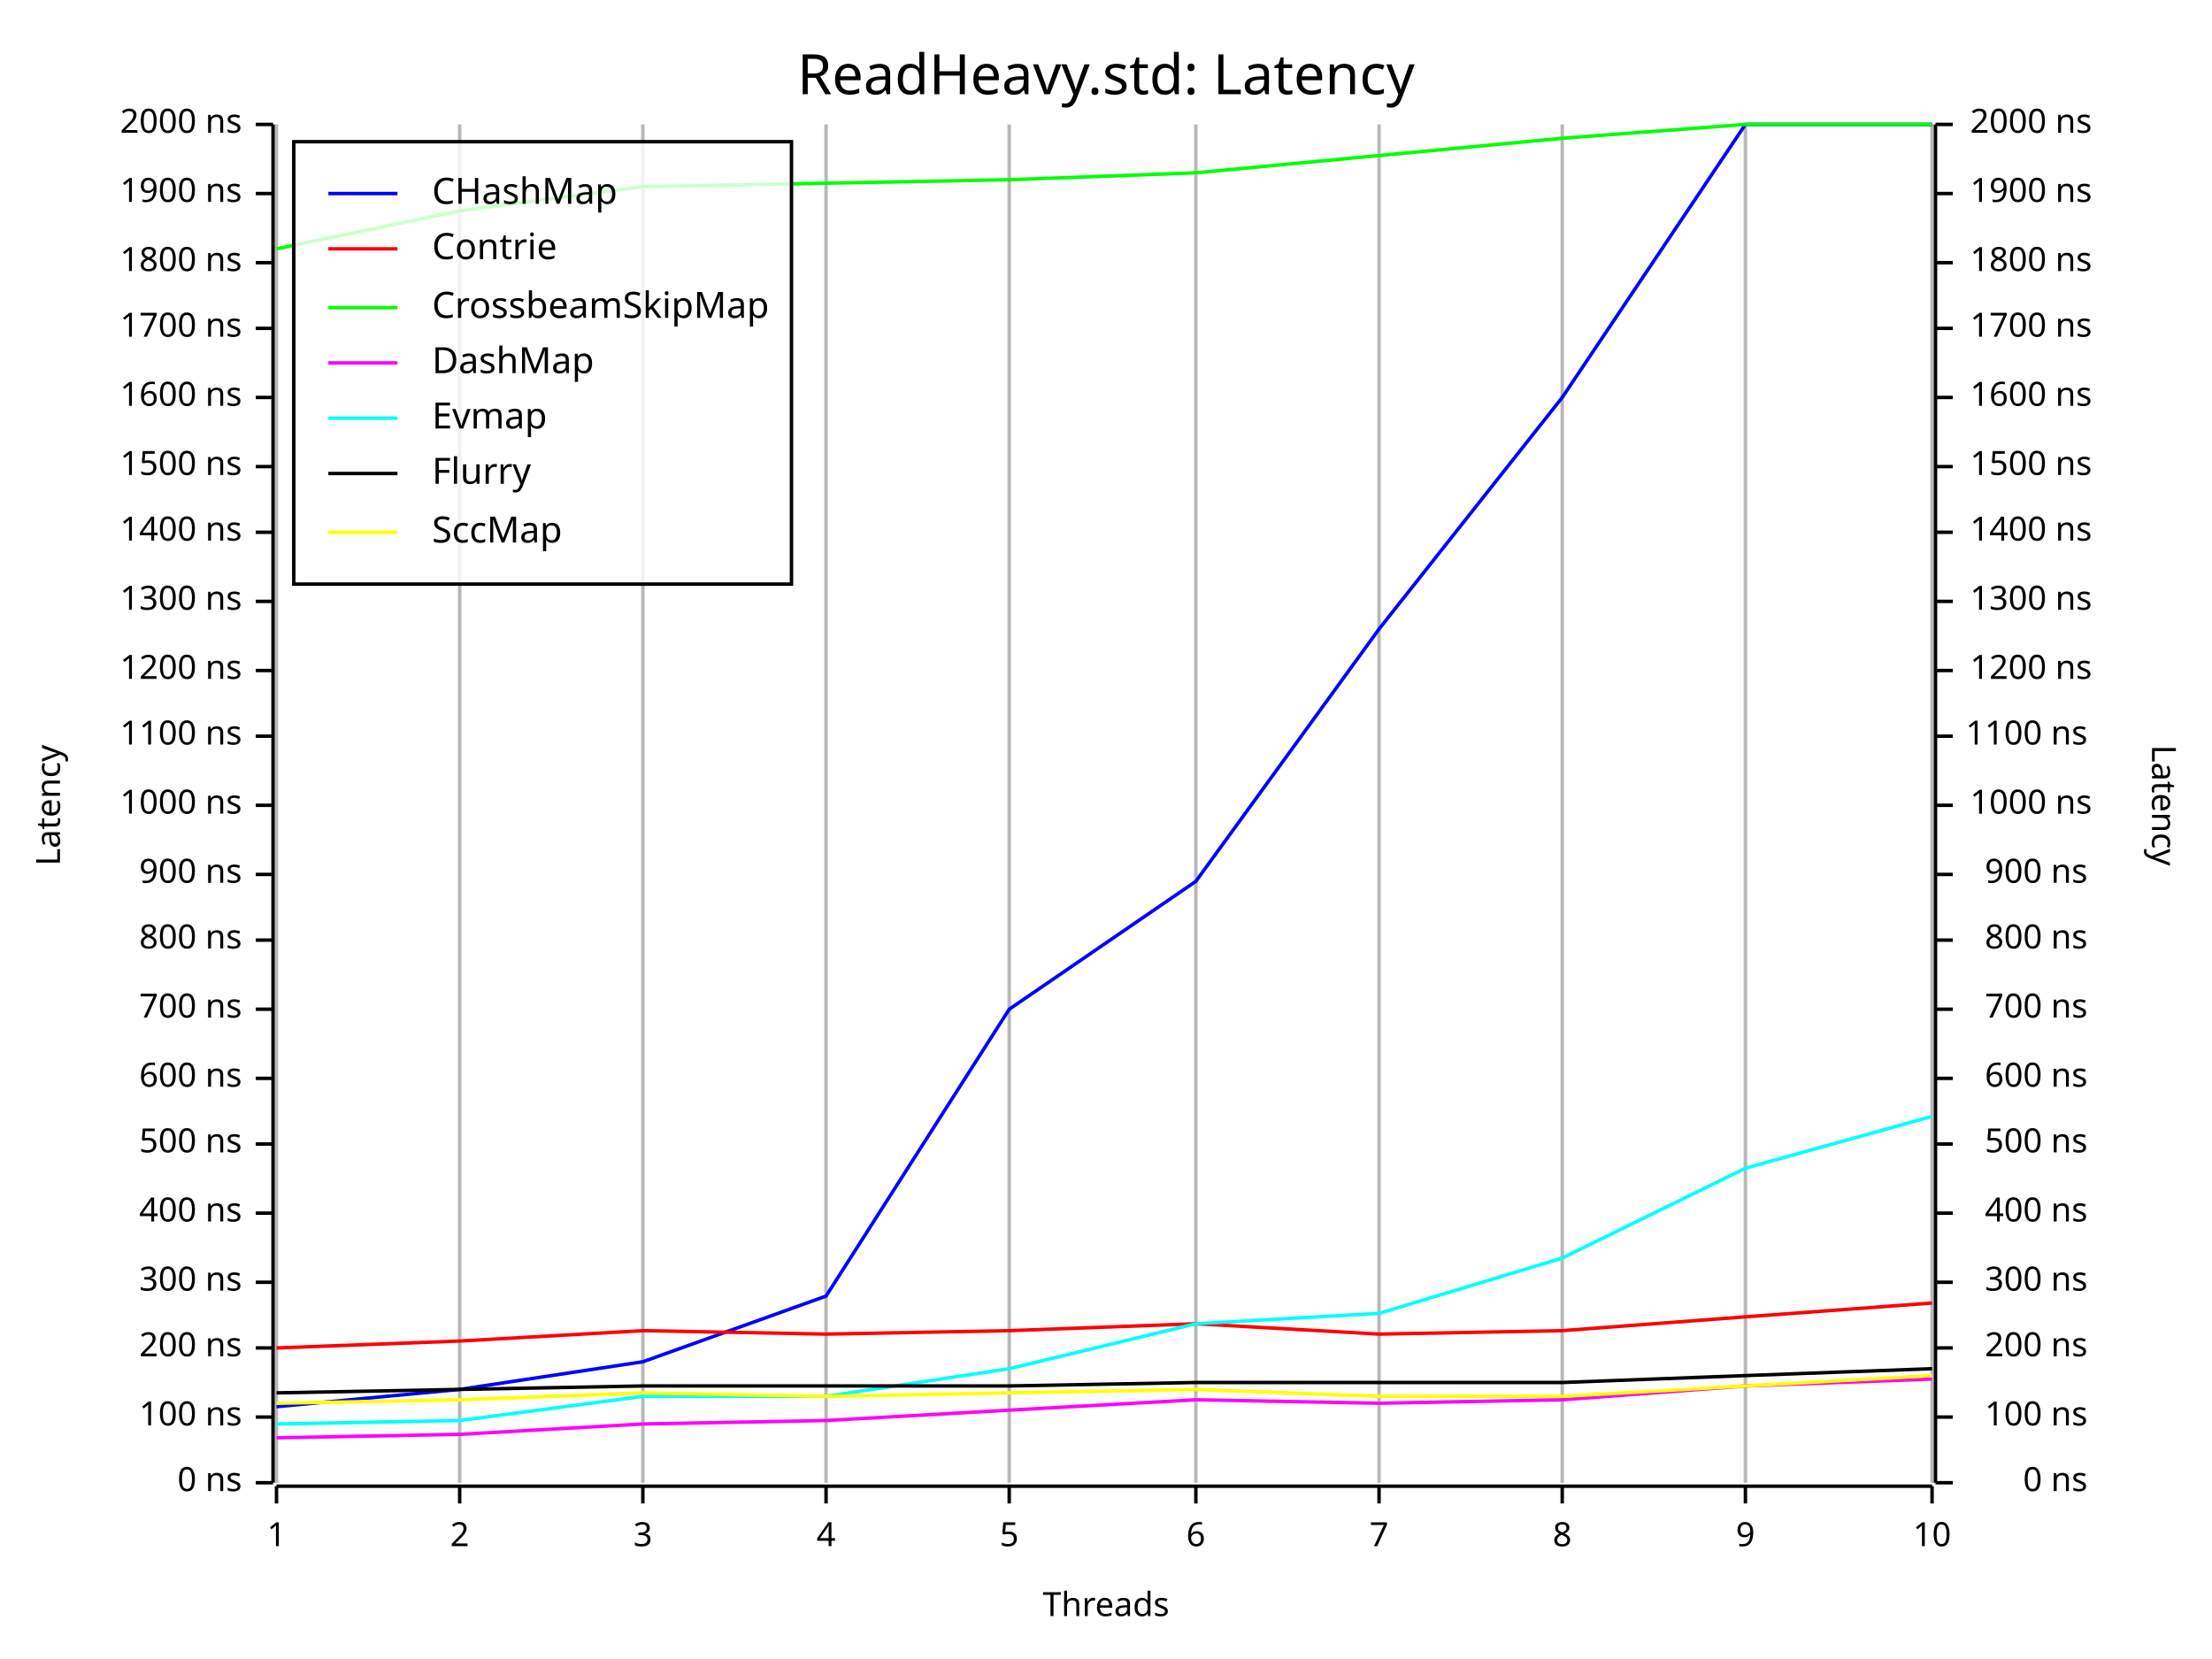
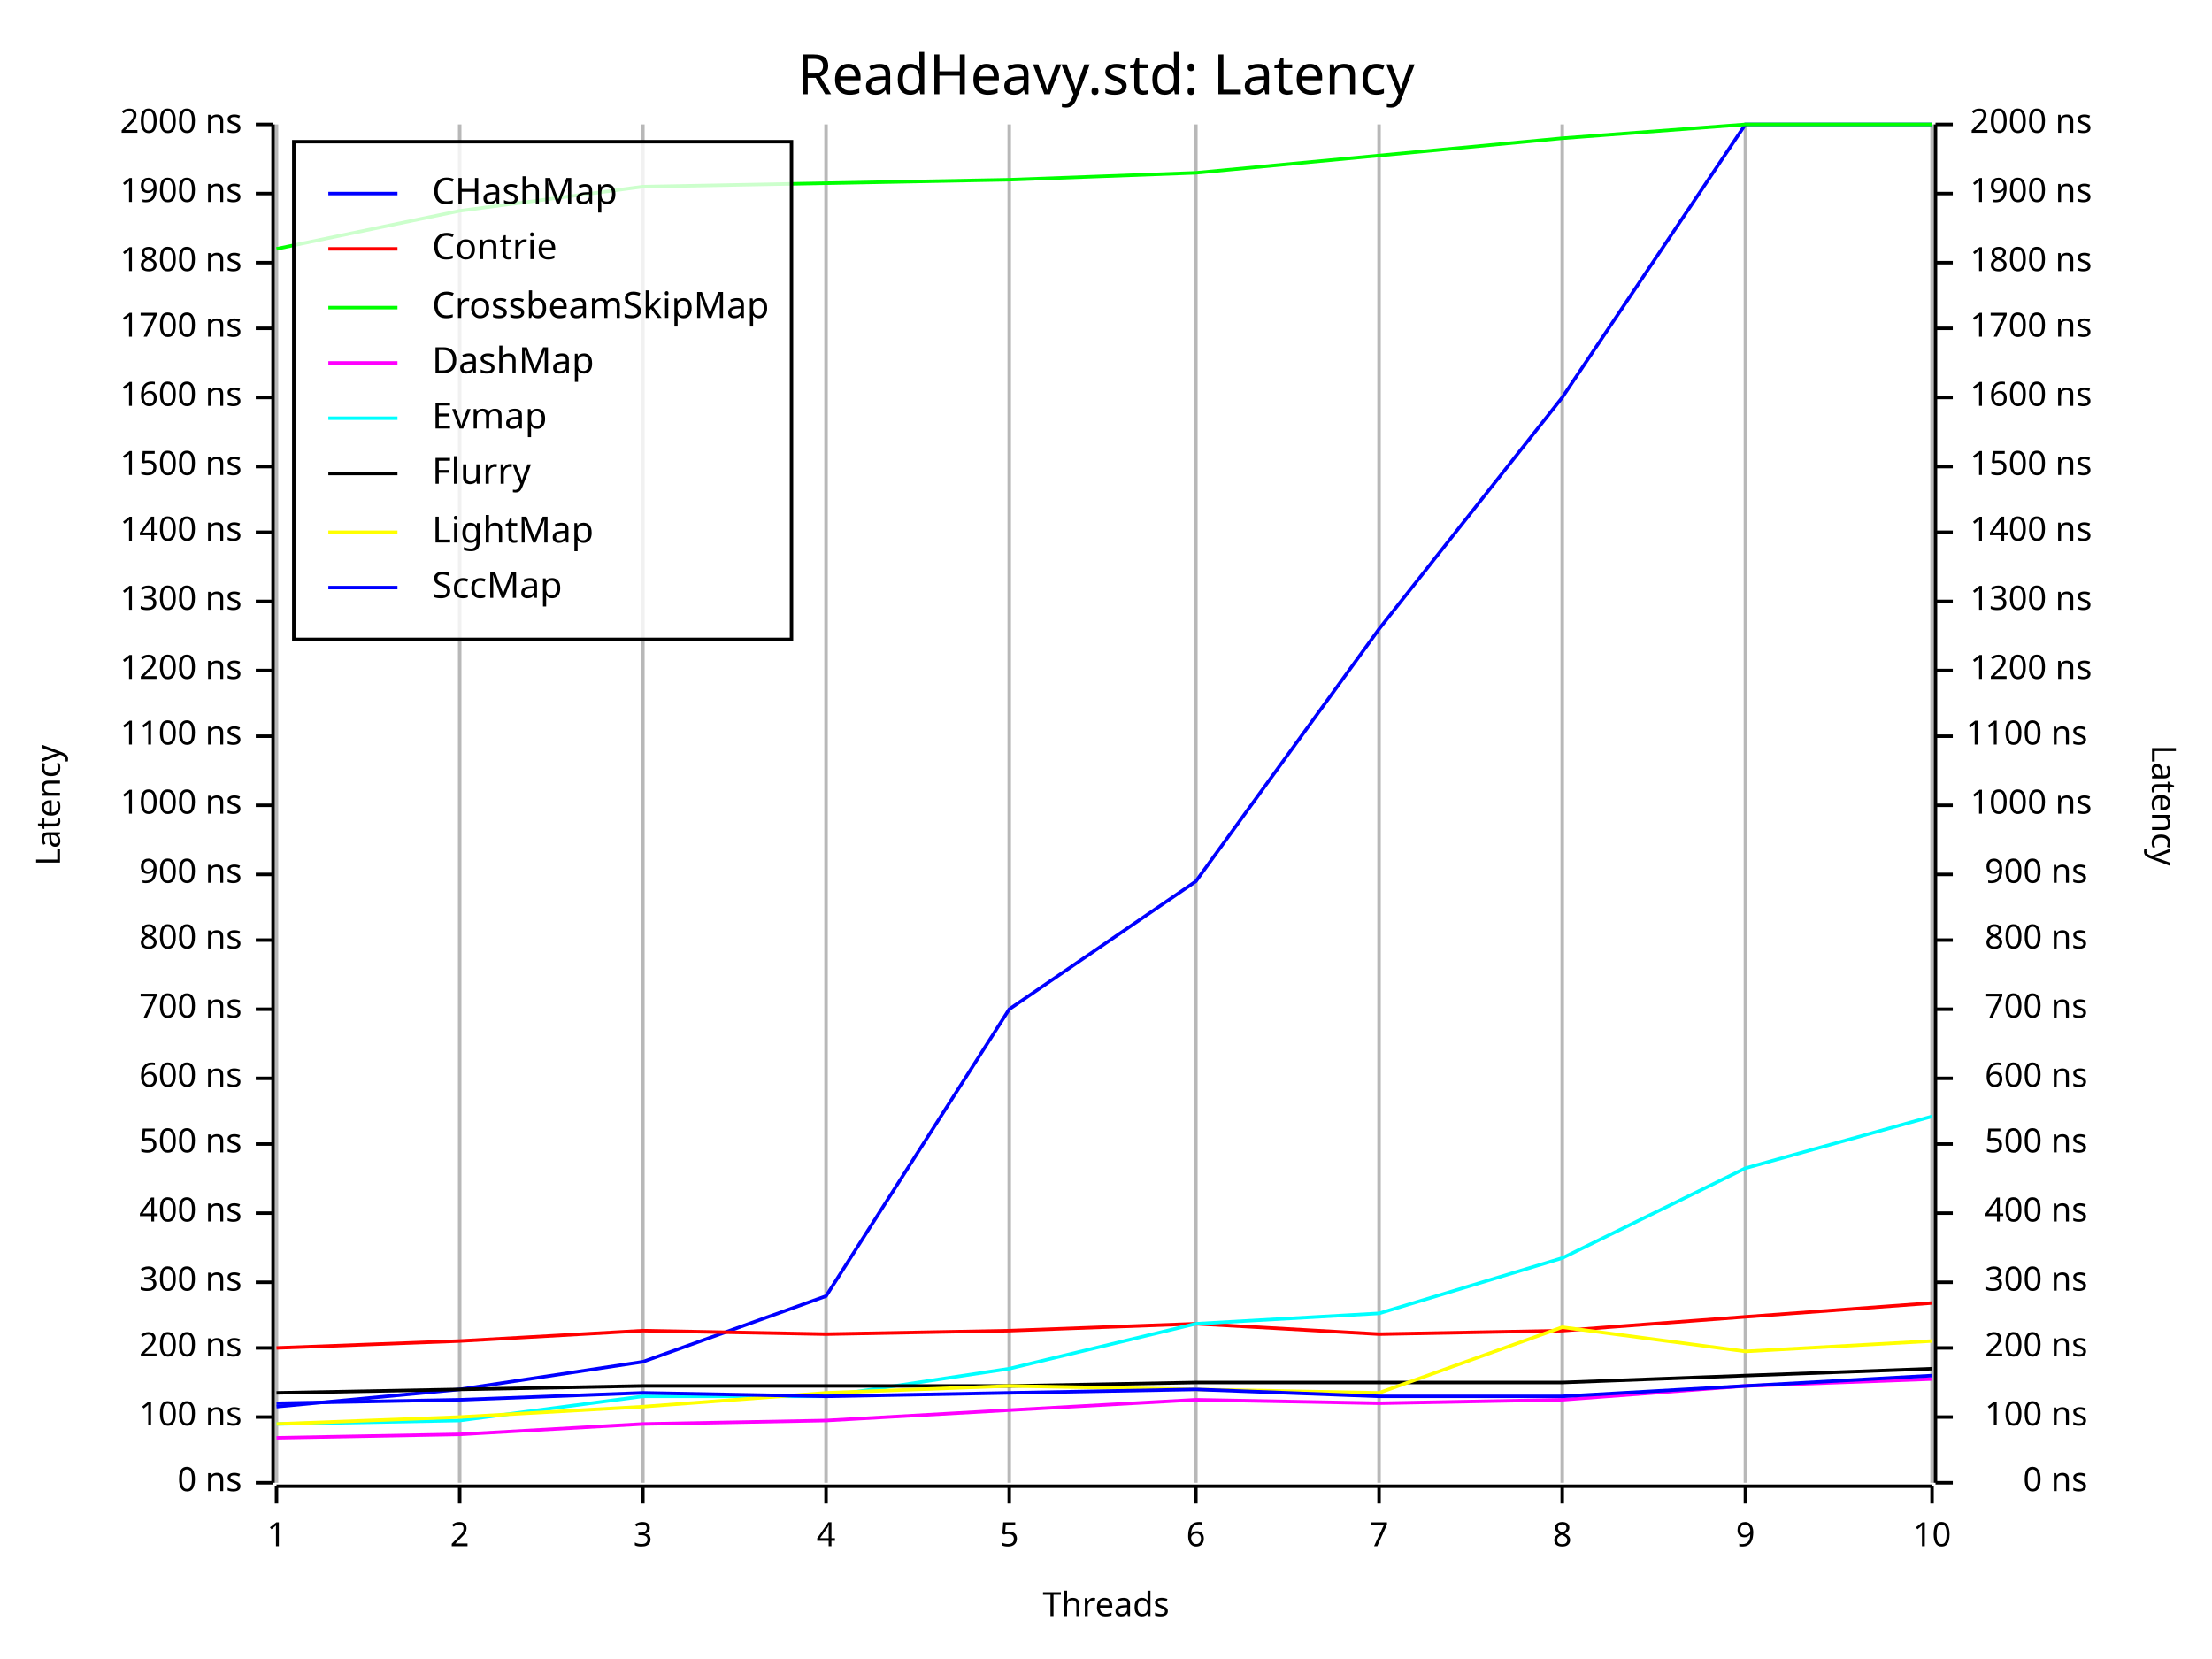
<svg xmlns="http://www.w3.org/2000/svg" width="640" height="480" viewBox="0 0 640 480">
  <rect x="0" y="0" width="640" height="480" opacity="1" fill="#FFFFFF" stroke="none" />
  <text x="320" y="15" dy="0.76em" text-anchor="middle" font-family="Fira Code" font-size="16.129" opacity="1" fill="#000000">
ReadHeavy.std: Latency
</text>
  <line opacity="0.1" stroke="#000000" stroke-width="1" x1="80" y1="429" x2="80" y2="36" />
  <line opacity="0.1" stroke="#000000" stroke-width="1" x1="133" y1="429" x2="133" y2="36" />
  <line opacity="0.1" stroke="#000000" stroke-width="1" x1="186" y1="429" x2="186" y2="36" />
  <line opacity="0.1" stroke="#000000" stroke-width="1" x1="239" y1="429" x2="239" y2="36" />
  <line opacity="0.1" stroke="#000000" stroke-width="1" x1="292" y1="429" x2="292" y2="36" />
  <line opacity="0.1" stroke="#000000" stroke-width="1" x1="346" y1="429" x2="346" y2="36" />
  <line opacity="0.1" stroke="#000000" stroke-width="1" x1="399" y1="429" x2="399" y2="36" />
  <line opacity="0.1" stroke="#000000" stroke-width="1" x1="452" y1="429" x2="452" y2="36" />
  <line opacity="0.1" stroke="#000000" stroke-width="1" x1="505" y1="429" x2="505" y2="36" />
  <line opacity="0.1" stroke="#000000" stroke-width="1" x1="559" y1="429" x2="559" y2="36" />
  <text x="10" y="233" dy="0.76em" text-anchor="middle" font-family="sans-serif" font-size="9.677" opacity="1" fill="#000000" transform="rotate(270, 10, 233)">
Latency
</text>
  <text x="320" y="470" dy="-0.5ex" text-anchor="middle" font-family="sans-serif" font-size="9.677" opacity="1" fill="#000000">
Threads
</text>
  <text x="630" y="233" dy="0.76em" text-anchor="middle" font-family="sans-serif" font-size="9.677" opacity="1" fill="#000000" transform="rotate(90, 630, 233)">
Latency
</text>
  <line opacity="0.2" stroke="#000000" stroke-width="1" x1="80" y1="429" x2="80" y2="36" />
  <line opacity="0.2" stroke="#000000" stroke-width="1" x1="133" y1="429" x2="133" y2="36" />
  <line opacity="0.2" stroke="#000000" stroke-width="1" x1="186" y1="429" x2="186" y2="36" />
  <line opacity="0.2" stroke="#000000" stroke-width="1" x1="239" y1="429" x2="239" y2="36" />
  <line opacity="0.2" stroke="#000000" stroke-width="1" x1="292" y1="429" x2="292" y2="36" />
  <line opacity="0.2" stroke="#000000" stroke-width="1" x1="346" y1="429" x2="346" y2="36" />
  <line opacity="0.2" stroke="#000000" stroke-width="1" x1="399" y1="429" x2="399" y2="36" />
  <line opacity="0.2" stroke="#000000" stroke-width="1" x1="452" y1="429" x2="452" y2="36" />
  <line opacity="0.2" stroke="#000000" stroke-width="1" x1="505" y1="429" x2="505" y2="36" />
  <line opacity="0.2" stroke="#000000" stroke-width="1" x1="559" y1="429" x2="559" y2="36" />
  <polyline fill="none" opacity="1" stroke="#000000" stroke-width="1" points="79,36 79,429 " />
  <text x="70" y="429" dy="0.5ex" text-anchor="end" font-family="sans-serif" font-size="9.677" opacity="1" fill="#000000">
0 ns
</text>
  <polyline fill="none" opacity="1" stroke="#000000" stroke-width="1" points="74,429 79,429 " />
  <text x="70" y="410" dy="0.5ex" text-anchor="end" font-family="sans-serif" font-size="9.677" opacity="1" fill="#000000">
100 ns
</text>
  <polyline fill="none" opacity="1" stroke="#000000" stroke-width="1" points="74,410 79,410 " />
  <text x="70" y="390" dy="0.5ex" text-anchor="end" font-family="sans-serif" font-size="9.677" opacity="1" fill="#000000">
200 ns
</text>
  <polyline fill="none" opacity="1" stroke="#000000" stroke-width="1" points="74,390 79,390 " />
  <text x="70" y="371" dy="0.5ex" text-anchor="end" font-family="sans-serif" font-size="9.677" opacity="1" fill="#000000">
300 ns
</text>
  <polyline fill="none" opacity="1" stroke="#000000" stroke-width="1" points="74,371 79,371 " />
  <text x="70" y="351" dy="0.5ex" text-anchor="end" font-family="sans-serif" font-size="9.677" opacity="1" fill="#000000">
400 ns
</text>
  <polyline fill="none" opacity="1" stroke="#000000" stroke-width="1" points="74,351 79,351 " />
  <text x="70" y="331" dy="0.5ex" text-anchor="end" font-family="sans-serif" font-size="9.677" opacity="1" fill="#000000">
500 ns
</text>
  <polyline fill="none" opacity="1" stroke="#000000" stroke-width="1" points="74,331 79,331 " />
  <text x="70" y="312" dy="0.5ex" text-anchor="end" font-family="sans-serif" font-size="9.677" opacity="1" fill="#000000">
600 ns
</text>
  <polyline fill="none" opacity="1" stroke="#000000" stroke-width="1" points="74,312 79,312 " />
  <text x="70" y="292" dy="0.5ex" text-anchor="end" font-family="sans-serif" font-size="9.677" opacity="1" fill="#000000">
700 ns
</text>
  <polyline fill="none" opacity="1" stroke="#000000" stroke-width="1" points="74,292 79,292 " />
  <text x="70" y="272" dy="0.5ex" text-anchor="end" font-family="sans-serif" font-size="9.677" opacity="1" fill="#000000">
800 ns
</text>
  <polyline fill="none" opacity="1" stroke="#000000" stroke-width="1" points="74,272 79,272 " />
  <text x="70" y="253" dy="0.5ex" text-anchor="end" font-family="sans-serif" font-size="9.677" opacity="1" fill="#000000">
900 ns
</text>
  <polyline fill="none" opacity="1" stroke="#000000" stroke-width="1" points="74,253 79,253 " />
  <text x="70" y="233" dy="0.5ex" text-anchor="end" font-family="sans-serif" font-size="9.677" opacity="1" fill="#000000">
1000 ns
</text>
  <polyline fill="none" opacity="1" stroke="#000000" stroke-width="1" points="74,233 79,233 " />
  <text x="70" y="213" dy="0.5ex" text-anchor="end" font-family="sans-serif" font-size="9.677" opacity="1" fill="#000000">
1100 ns
</text>
  <polyline fill="none" opacity="1" stroke="#000000" stroke-width="1" points="74,213 79,213 " />
  <text x="70" y="194" dy="0.5ex" text-anchor="end" font-family="sans-serif" font-size="9.677" opacity="1" fill="#000000">
1200 ns
</text>
  <polyline fill="none" opacity="1" stroke="#000000" stroke-width="1" points="74,194 79,194 " />
  <text x="70" y="174" dy="0.5ex" text-anchor="end" font-family="sans-serif" font-size="9.677" opacity="1" fill="#000000">
1300 ns
</text>
  <polyline fill="none" opacity="1" stroke="#000000" stroke-width="1" points="74,174 79,174 " />
  <text x="70" y="154" dy="0.5ex" text-anchor="end" font-family="sans-serif" font-size="9.677" opacity="1" fill="#000000">
1400 ns
</text>
  <polyline fill="none" opacity="1" stroke="#000000" stroke-width="1" points="74,154 79,154 " />
  <text x="70" y="135" dy="0.5ex" text-anchor="end" font-family="sans-serif" font-size="9.677" opacity="1" fill="#000000">
1500 ns
</text>
  <polyline fill="none" opacity="1" stroke="#000000" stroke-width="1" points="74,135 79,135 " />
  <text x="70" y="115" dy="0.5ex" text-anchor="end" font-family="sans-serif" font-size="9.677" opacity="1" fill="#000000">
1600 ns
</text>
  <polyline fill="none" opacity="1" stroke="#000000" stroke-width="1" points="74,115 79,115 " />
  <text x="70" y="95" dy="0.5ex" text-anchor="end" font-family="sans-serif" font-size="9.677" opacity="1" fill="#000000">
1700 ns
</text>
  <polyline fill="none" opacity="1" stroke="#000000" stroke-width="1" points="74,95 79,95 " />
  <text x="70" y="76" dy="0.5ex" text-anchor="end" font-family="sans-serif" font-size="9.677" opacity="1" fill="#000000">
1800 ns
</text>
  <polyline fill="none" opacity="1" stroke="#000000" stroke-width="1" points="74,76 79,76 " />
  <text x="70" y="56" dy="0.5ex" text-anchor="end" font-family="sans-serif" font-size="9.677" opacity="1" fill="#000000">
1900 ns
</text>
  <polyline fill="none" opacity="1" stroke="#000000" stroke-width="1" points="74,56 79,56 " />
  <text x="70" y="36" dy="0.5ex" text-anchor="end" font-family="sans-serif" font-size="9.677" opacity="1" fill="#000000">
2000 ns
</text>
  <polyline fill="none" opacity="1" stroke="#000000" stroke-width="1" points="74,36 79,36 " />
  <polyline fill="none" opacity="1" stroke="#000000" stroke-width="1" points="80,430 559,430 " />
  <text x="80" y="440" dy="0.76em" text-anchor="middle" font-family="sans-serif" font-size="9.677" opacity="1" fill="#000000">
1
</text>
  <polyline fill="none" opacity="1" stroke="#000000" stroke-width="1" points="80,430 80,435 " />
  <text x="133" y="440" dy="0.76em" text-anchor="middle" font-family="sans-serif" font-size="9.677" opacity="1" fill="#000000">
2
</text>
  <polyline fill="none" opacity="1" stroke="#000000" stroke-width="1" points="133,430 133,435 " />
  <text x="186" y="440" dy="0.76em" text-anchor="middle" font-family="sans-serif" font-size="9.677" opacity="1" fill="#000000">
3
</text>
  <polyline fill="none" opacity="1" stroke="#000000" stroke-width="1" points="186,430 186,435 " />
  <text x="239" y="440" dy="0.76em" text-anchor="middle" font-family="sans-serif" font-size="9.677" opacity="1" fill="#000000">
4
</text>
  <polyline fill="none" opacity="1" stroke="#000000" stroke-width="1" points="239,430 239,435 " />
  <text x="292" y="440" dy="0.76em" text-anchor="middle" font-family="sans-serif" font-size="9.677" opacity="1" fill="#000000">
5
</text>
  <polyline fill="none" opacity="1" stroke="#000000" stroke-width="1" points="292,430 292,435 " />
  <text x="346" y="440" dy="0.76em" text-anchor="middle" font-family="sans-serif" font-size="9.677" opacity="1" fill="#000000">
6
</text>
  <polyline fill="none" opacity="1" stroke="#000000" stroke-width="1" points="346,430 346,435 " />
  <text x="399" y="440" dy="0.76em" text-anchor="middle" font-family="sans-serif" font-size="9.677" opacity="1" fill="#000000">
7
</text>
  <polyline fill="none" opacity="1" stroke="#000000" stroke-width="1" points="399,430 399,435 " />
  <text x="452" y="440" dy="0.76em" text-anchor="middle" font-family="sans-serif" font-size="9.677" opacity="1" fill="#000000">
8
</text>
  <polyline fill="none" opacity="1" stroke="#000000" stroke-width="1" points="452,430 452,435 " />
  <text x="505" y="440" dy="0.76em" text-anchor="middle" font-family="sans-serif" font-size="9.677" opacity="1" fill="#000000">
9
</text>
  <polyline fill="none" opacity="1" stroke="#000000" stroke-width="1" points="505,430 505,435 " />
  <text x="559" y="440" dy="0.76em" text-anchor="middle" font-family="sans-serif" font-size="9.677" opacity="1" fill="#000000">
10
</text>
  <polyline fill="none" opacity="1" stroke="#000000" stroke-width="1" points="559,430 559,435 " />
  <polyline fill="none" opacity="1" stroke="#000000" stroke-width="1" points="560,36 560,429 " />
  <text x="604" y="429" dy="0.5ex" text-anchor="end" font-family="sans-serif" font-size="9.677" opacity="1" fill="#000000">
0 ns
</text>
  <polyline fill="none" opacity="1" stroke="#000000" stroke-width="1" points="560,429 565,429 " />
  <text x="604" y="410" dy="0.5ex" text-anchor="end" font-family="sans-serif" font-size="9.677" opacity="1" fill="#000000">
100 ns
</text>
  <polyline fill="none" opacity="1" stroke="#000000" stroke-width="1" points="560,410 565,410 " />
  <text x="604" y="390" dy="0.5ex" text-anchor="end" font-family="sans-serif" font-size="9.677" opacity="1" fill="#000000">
200 ns
</text>
  <polyline fill="none" opacity="1" stroke="#000000" stroke-width="1" points="560,390 565,390 " />
  <text x="604" y="371" dy="0.5ex" text-anchor="end" font-family="sans-serif" font-size="9.677" opacity="1" fill="#000000">
300 ns
</text>
  <polyline fill="none" opacity="1" stroke="#000000" stroke-width="1" points="560,371 565,371 " />
  <text x="604" y="351" dy="0.5ex" text-anchor="end" font-family="sans-serif" font-size="9.677" opacity="1" fill="#000000">
400 ns
</text>
  <polyline fill="none" opacity="1" stroke="#000000" stroke-width="1" points="560,351 565,351 " />
  <text x="604" y="331" dy="0.5ex" text-anchor="end" font-family="sans-serif" font-size="9.677" opacity="1" fill="#000000">
500 ns
</text>
  <polyline fill="none" opacity="1" stroke="#000000" stroke-width="1" points="560,331 565,331 " />
  <text x="604" y="312" dy="0.5ex" text-anchor="end" font-family="sans-serif" font-size="9.677" opacity="1" fill="#000000">
600 ns
</text>
  <polyline fill="none" opacity="1" stroke="#000000" stroke-width="1" points="560,312 565,312 " />
  <text x="604" y="292" dy="0.5ex" text-anchor="end" font-family="sans-serif" font-size="9.677" opacity="1" fill="#000000">
700 ns
</text>
  <polyline fill="none" opacity="1" stroke="#000000" stroke-width="1" points="560,292 565,292 " />
  <text x="604" y="272" dy="0.5ex" text-anchor="end" font-family="sans-serif" font-size="9.677" opacity="1" fill="#000000">
800 ns
</text>
  <polyline fill="none" opacity="1" stroke="#000000" stroke-width="1" points="560,272 565,272 " />
  <text x="604" y="253" dy="0.5ex" text-anchor="end" font-family="sans-serif" font-size="9.677" opacity="1" fill="#000000">
900 ns
</text>
  <polyline fill="none" opacity="1" stroke="#000000" stroke-width="1" points="560,253 565,253 " />
  <text x="570" y="233" dy="0.5ex" text-anchor="start" font-family="sans-serif" font-size="9.677" opacity="1" fill="#000000">
1000 ns
</text>
  <polyline fill="none" opacity="1" stroke="#000000" stroke-width="1" points="560,233 565,233 " />
  <text x="604" y="213" dy="0.5ex" text-anchor="end" font-family="sans-serif" font-size="9.677" opacity="1" fill="#000000">
1100 ns
</text>
  <polyline fill="none" opacity="1" stroke="#000000" stroke-width="1" points="560,213 565,213 " />
  <text x="570" y="194" dy="0.5ex" text-anchor="start" font-family="sans-serif" font-size="9.677" opacity="1" fill="#000000">
1200 ns
</text>
  <polyline fill="none" opacity="1" stroke="#000000" stroke-width="1" points="560,194 565,194 " />
  <text x="570" y="174" dy="0.5ex" text-anchor="start" font-family="sans-serif" font-size="9.677" opacity="1" fill="#000000">
1300 ns
</text>
  <polyline fill="none" opacity="1" stroke="#000000" stroke-width="1" points="560,174 565,174 " />
  <text x="570" y="154" dy="0.5ex" text-anchor="start" font-family="sans-serif" font-size="9.677" opacity="1" fill="#000000">
1400 ns
</text>
  <polyline fill="none" opacity="1" stroke="#000000" stroke-width="1" points="560,154 565,154 " />
  <text x="570" y="135" dy="0.5ex" text-anchor="start" font-family="sans-serif" font-size="9.677" opacity="1" fill="#000000">
1500 ns
</text>
  <polyline fill="none" opacity="1" stroke="#000000" stroke-width="1" points="560,135 565,135 " />
  <text x="570" y="115" dy="0.5ex" text-anchor="start" font-family="sans-serif" font-size="9.677" opacity="1" fill="#000000">
1600 ns
</text>
  <polyline fill="none" opacity="1" stroke="#000000" stroke-width="1" points="560,115 565,115 " />
  <text x="570" y="95" dy="0.5ex" text-anchor="start" font-family="sans-serif" font-size="9.677" opacity="1" fill="#000000">
1700 ns
</text>
  <polyline fill="none" opacity="1" stroke="#000000" stroke-width="1" points="560,95 565,95 " />
  <text x="570" y="76" dy="0.5ex" text-anchor="start" font-family="sans-serif" font-size="9.677" opacity="1" fill="#000000">
1800 ns
</text>
  <polyline fill="none" opacity="1" stroke="#000000" stroke-width="1" points="560,76 565,76 " />
  <text x="570" y="56" dy="0.5ex" text-anchor="start" font-family="sans-serif" font-size="9.677" opacity="1" fill="#000000">
1900 ns
</text>
  <polyline fill="none" opacity="1" stroke="#000000" stroke-width="1" points="560,56 565,56 " />
  <text x="570" y="36" dy="0.5ex" text-anchor="start" font-family="sans-serif" font-size="9.677" opacity="1" fill="#000000">
2000 ns
</text>
  <polyline fill="none" opacity="1" stroke="#000000" stroke-width="1" points="560,36 565,36 " />
  <polyline fill="none" opacity="1" stroke="#0000FF" stroke-width="1" points="80,407 133,402 186,394 239,375 292,292 346,255 399,182 452,115 505,36 559,36 " />
  <polyline fill="none" opacity="1" stroke="#FF0000" stroke-width="1" points="80,390 133,388 186,385 239,386 292,385 346,383 399,386 452,385 505,381 559,377 " />
  <polyline fill="none" opacity="1" stroke="#00FF00" stroke-width="1" points="80,72 133,61 186,54 239,53 292,52 346,50 399,45 452,40 505,36 559,36 " />
  <polyline fill="none" opacity="1" stroke="#FF00FF" stroke-width="1" points="80,416 133,415 186,412 239,411 292,408 346,405 399,406 452,405 505,401 559,399 " />
  <polyline fill="none" opacity="1" stroke="#00FFFF" stroke-width="1" points="80,412 133,411 186,404 239,404 292,396 346,383 399,380 452,364 505,338 559,323 " />
  <polyline fill="none" opacity="1" stroke="#000000" stroke-width="1" points="80,403 133,402 186,401 239,401 292,401 346,400 399,400 452,400 505,398 559,396 " />
-   <polyline fill="none" opacity="1" stroke="#FFFF00" stroke-width="1" points="80,406 133,405 186,403 239,404 292,403 346,402 399,404 452,404 505,401 559,398 " />
-   <rect x="85" y="41" width="144" height="128" opacity="0.8" fill="#FFFFFF" stroke="none" />
-   <rect x="85" y="41" width="144" height="128" opacity="1" fill="none" stroke="#000000" />
+   <polyline fill="none" opacity="1" stroke="#FFFF00" stroke-width="1" points="80,412 133,410 186,407 239,403 292,401 346,402 399,403 452,384 505,391 559,388 " />
+   <polyline fill="none" opacity="1" stroke="#0000FF" stroke-width="1" points="80,406 133,405 186,403 239,404 292,403 346,402 399,404 452,404 505,401 559,398 " />
+   <rect x="85" y="41" width="144" height="144" opacity="0.8" fill="#FFFFFF" stroke="none" />
+   <rect x="85" y="41" width="144" height="144" opacity="1" fill="none" stroke="#000000" />
  <text x="125" y="51" dy="0.76em" text-anchor="start" font-family="Fira Code" font-size="10.484" opacity="1" fill="#000000">
CHashMap
</text>
  <text x="125" y="67" dy="0.76em" text-anchor="start" font-family="Fira Code" font-size="10.484" opacity="1" fill="#000000">
Contrie
</text>
  <text x="125" y="84" dy="0.76em" text-anchor="start" font-family="Fira Code" font-size="10.484" opacity="1" fill="#000000">
CrossbeamSkipMap
</text>
  <text x="125" y="100" dy="0.76em" text-anchor="start" font-family="Fira Code" font-size="10.484" opacity="1" fill="#000000">
DashMap
</text>
  <text x="125" y="116" dy="0.76em" text-anchor="start" font-family="Fira Code" font-size="10.484" opacity="1" fill="#000000">
Evmap
</text>
  <text x="125" y="132" dy="0.76em" text-anchor="start" font-family="Fira Code" font-size="10.484" opacity="1" fill="#000000">
Flurry
</text>
  <text x="125" y="149" dy="0.76em" text-anchor="start" font-family="Fira Code" font-size="10.484" opacity="1" fill="#000000">
+ LightMap
+ </text>
+   <text x="125" y="165" dy="0.76em" text-anchor="start" font-family="Fira Code" font-size="10.484" opacity="1" fill="#000000">
SccMap
</text>
  <polyline fill="none" opacity="1" stroke="#0000FF" stroke-width="1" points="95,56 115,56 " />
  <polyline fill="none" opacity="1" stroke="#FF0000" stroke-width="1" points="95,72 115,72 " />
  <polyline fill="none" opacity="1" stroke="#00FF00" stroke-width="1" points="95,89 115,89 " />
  <polyline fill="none" opacity="1" stroke="#FF00FF" stroke-width="1" points="95,105 115,105 " />
  <polyline fill="none" opacity="1" stroke="#00FFFF" stroke-width="1" points="95,121 115,121 " />
  <polyline fill="none" opacity="1" stroke="#000000" stroke-width="1" points="95,137 115,137 " />
  <polyline fill="none" opacity="1" stroke="#FFFF00" stroke-width="1" points="95,154 115,154 " />
+   <polyline fill="none" opacity="1" stroke="#0000FF" stroke-width="1" points="95,170 115,170 " />
</svg>
